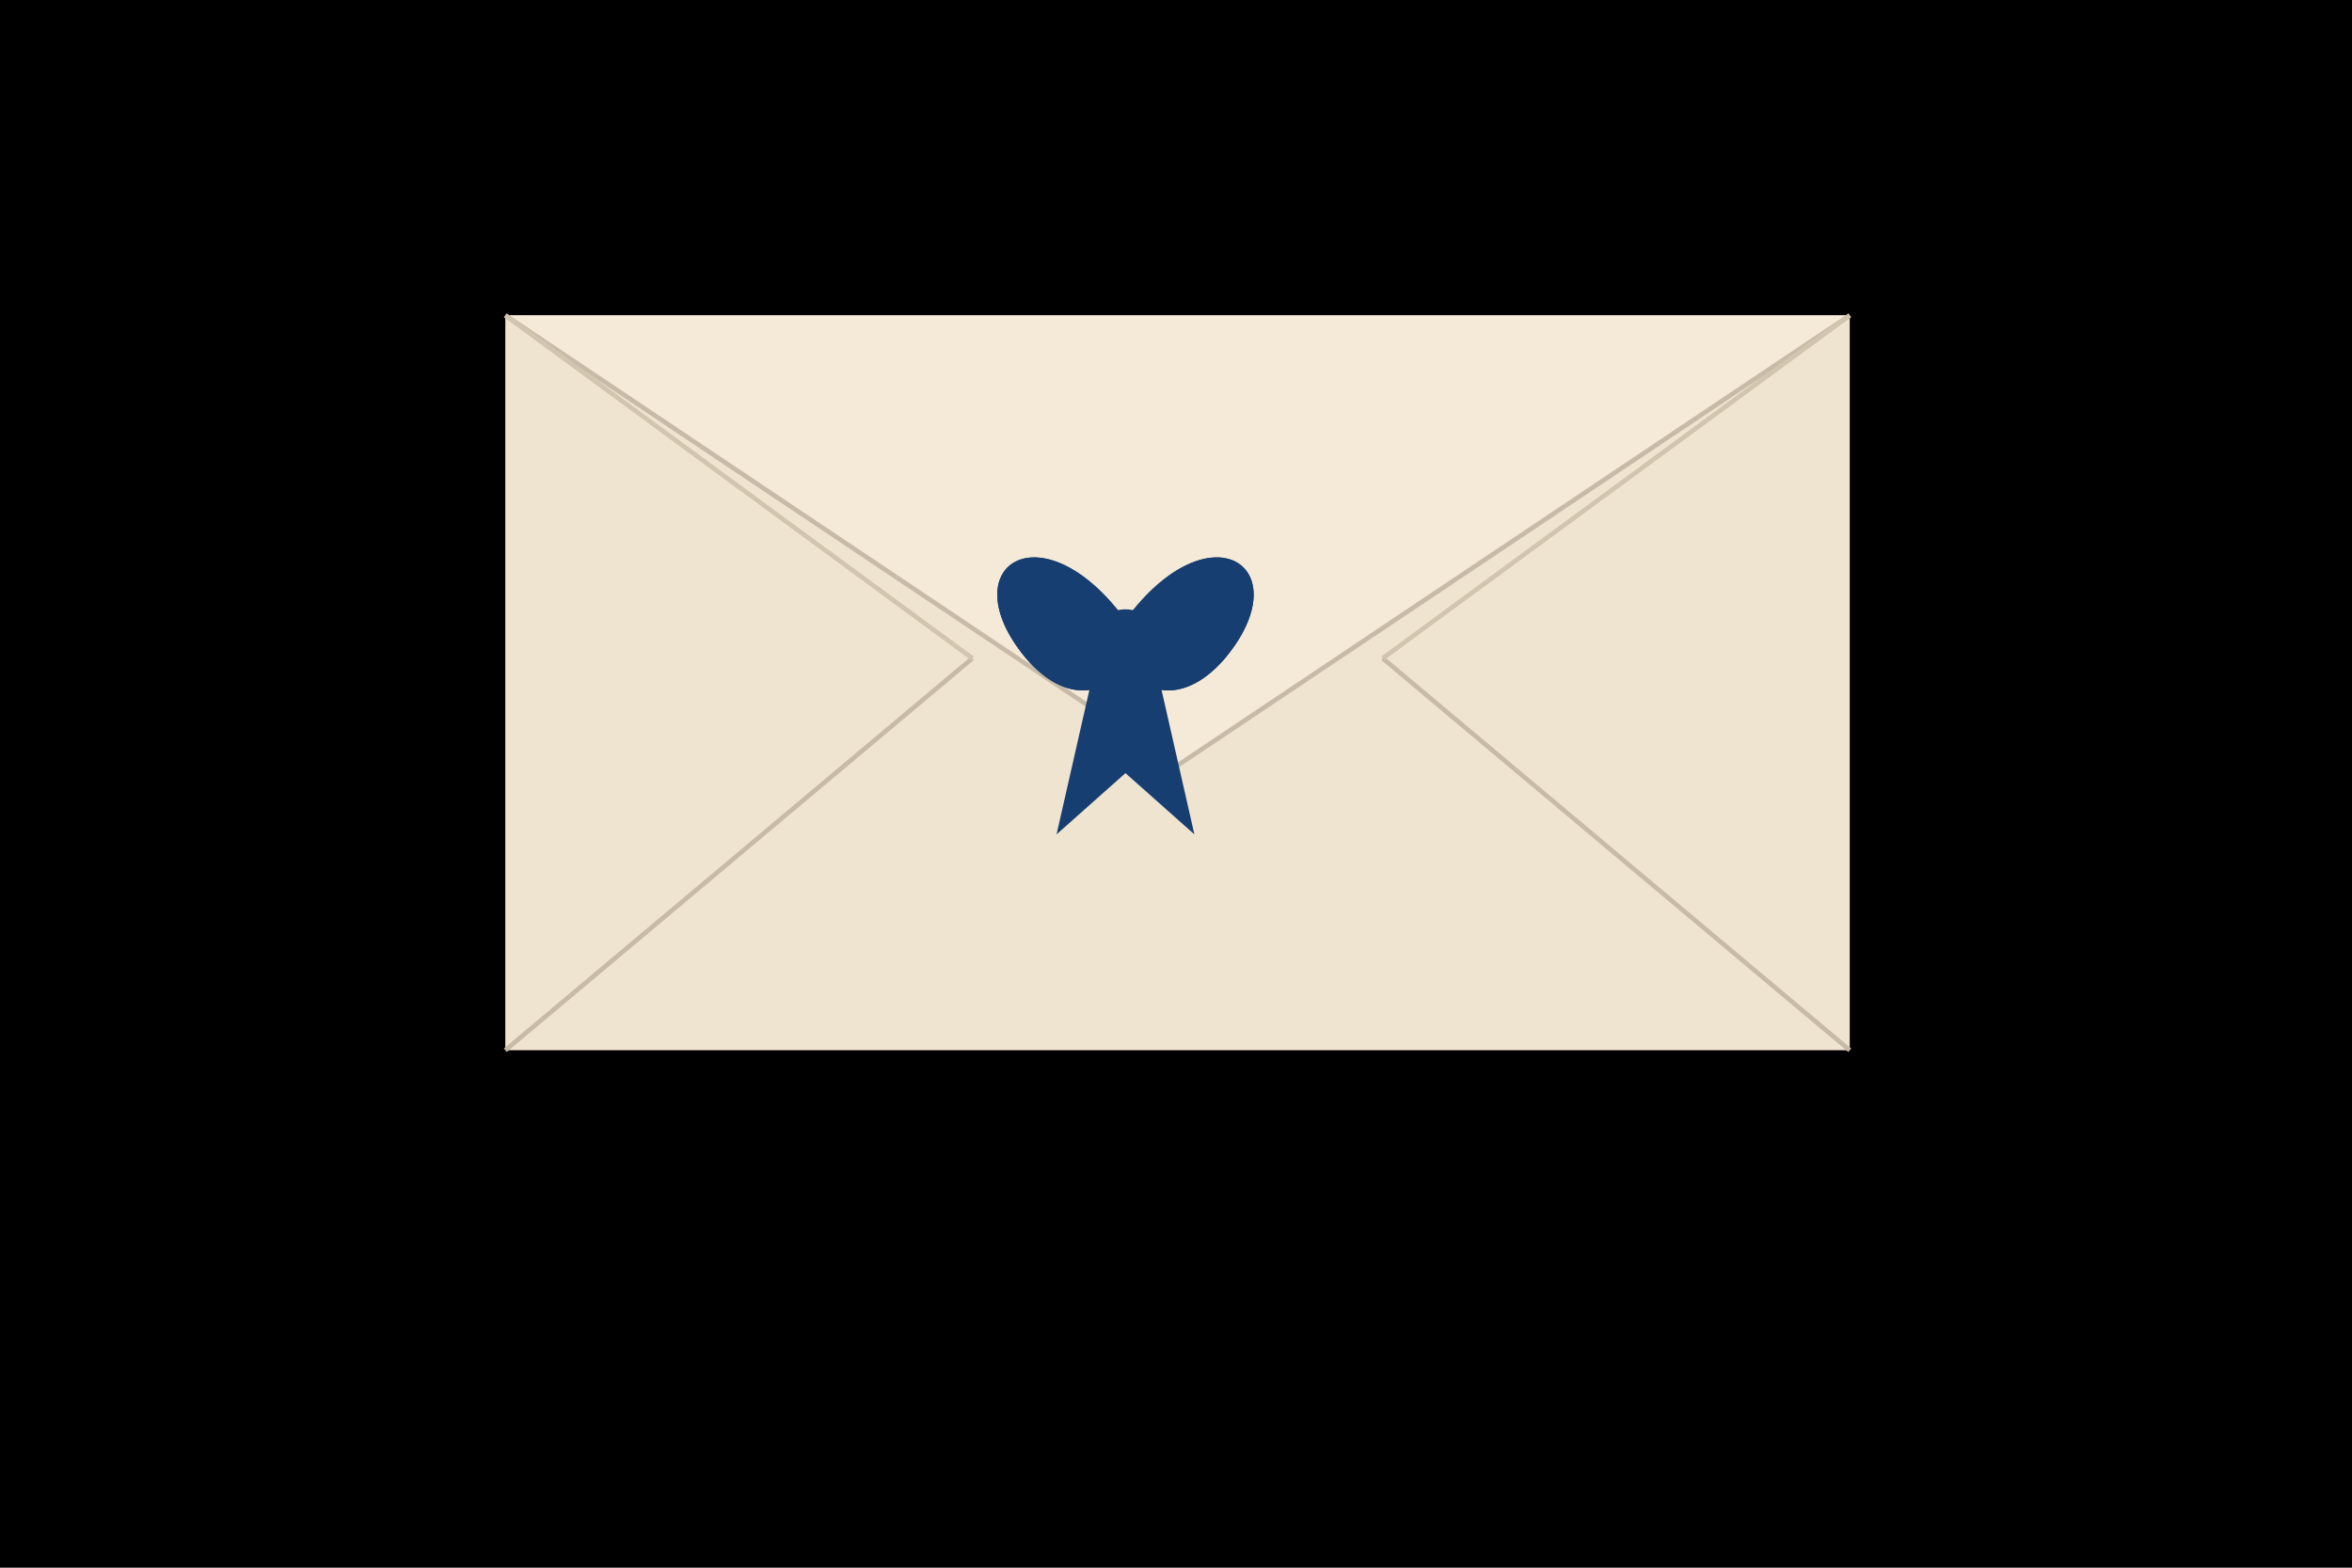
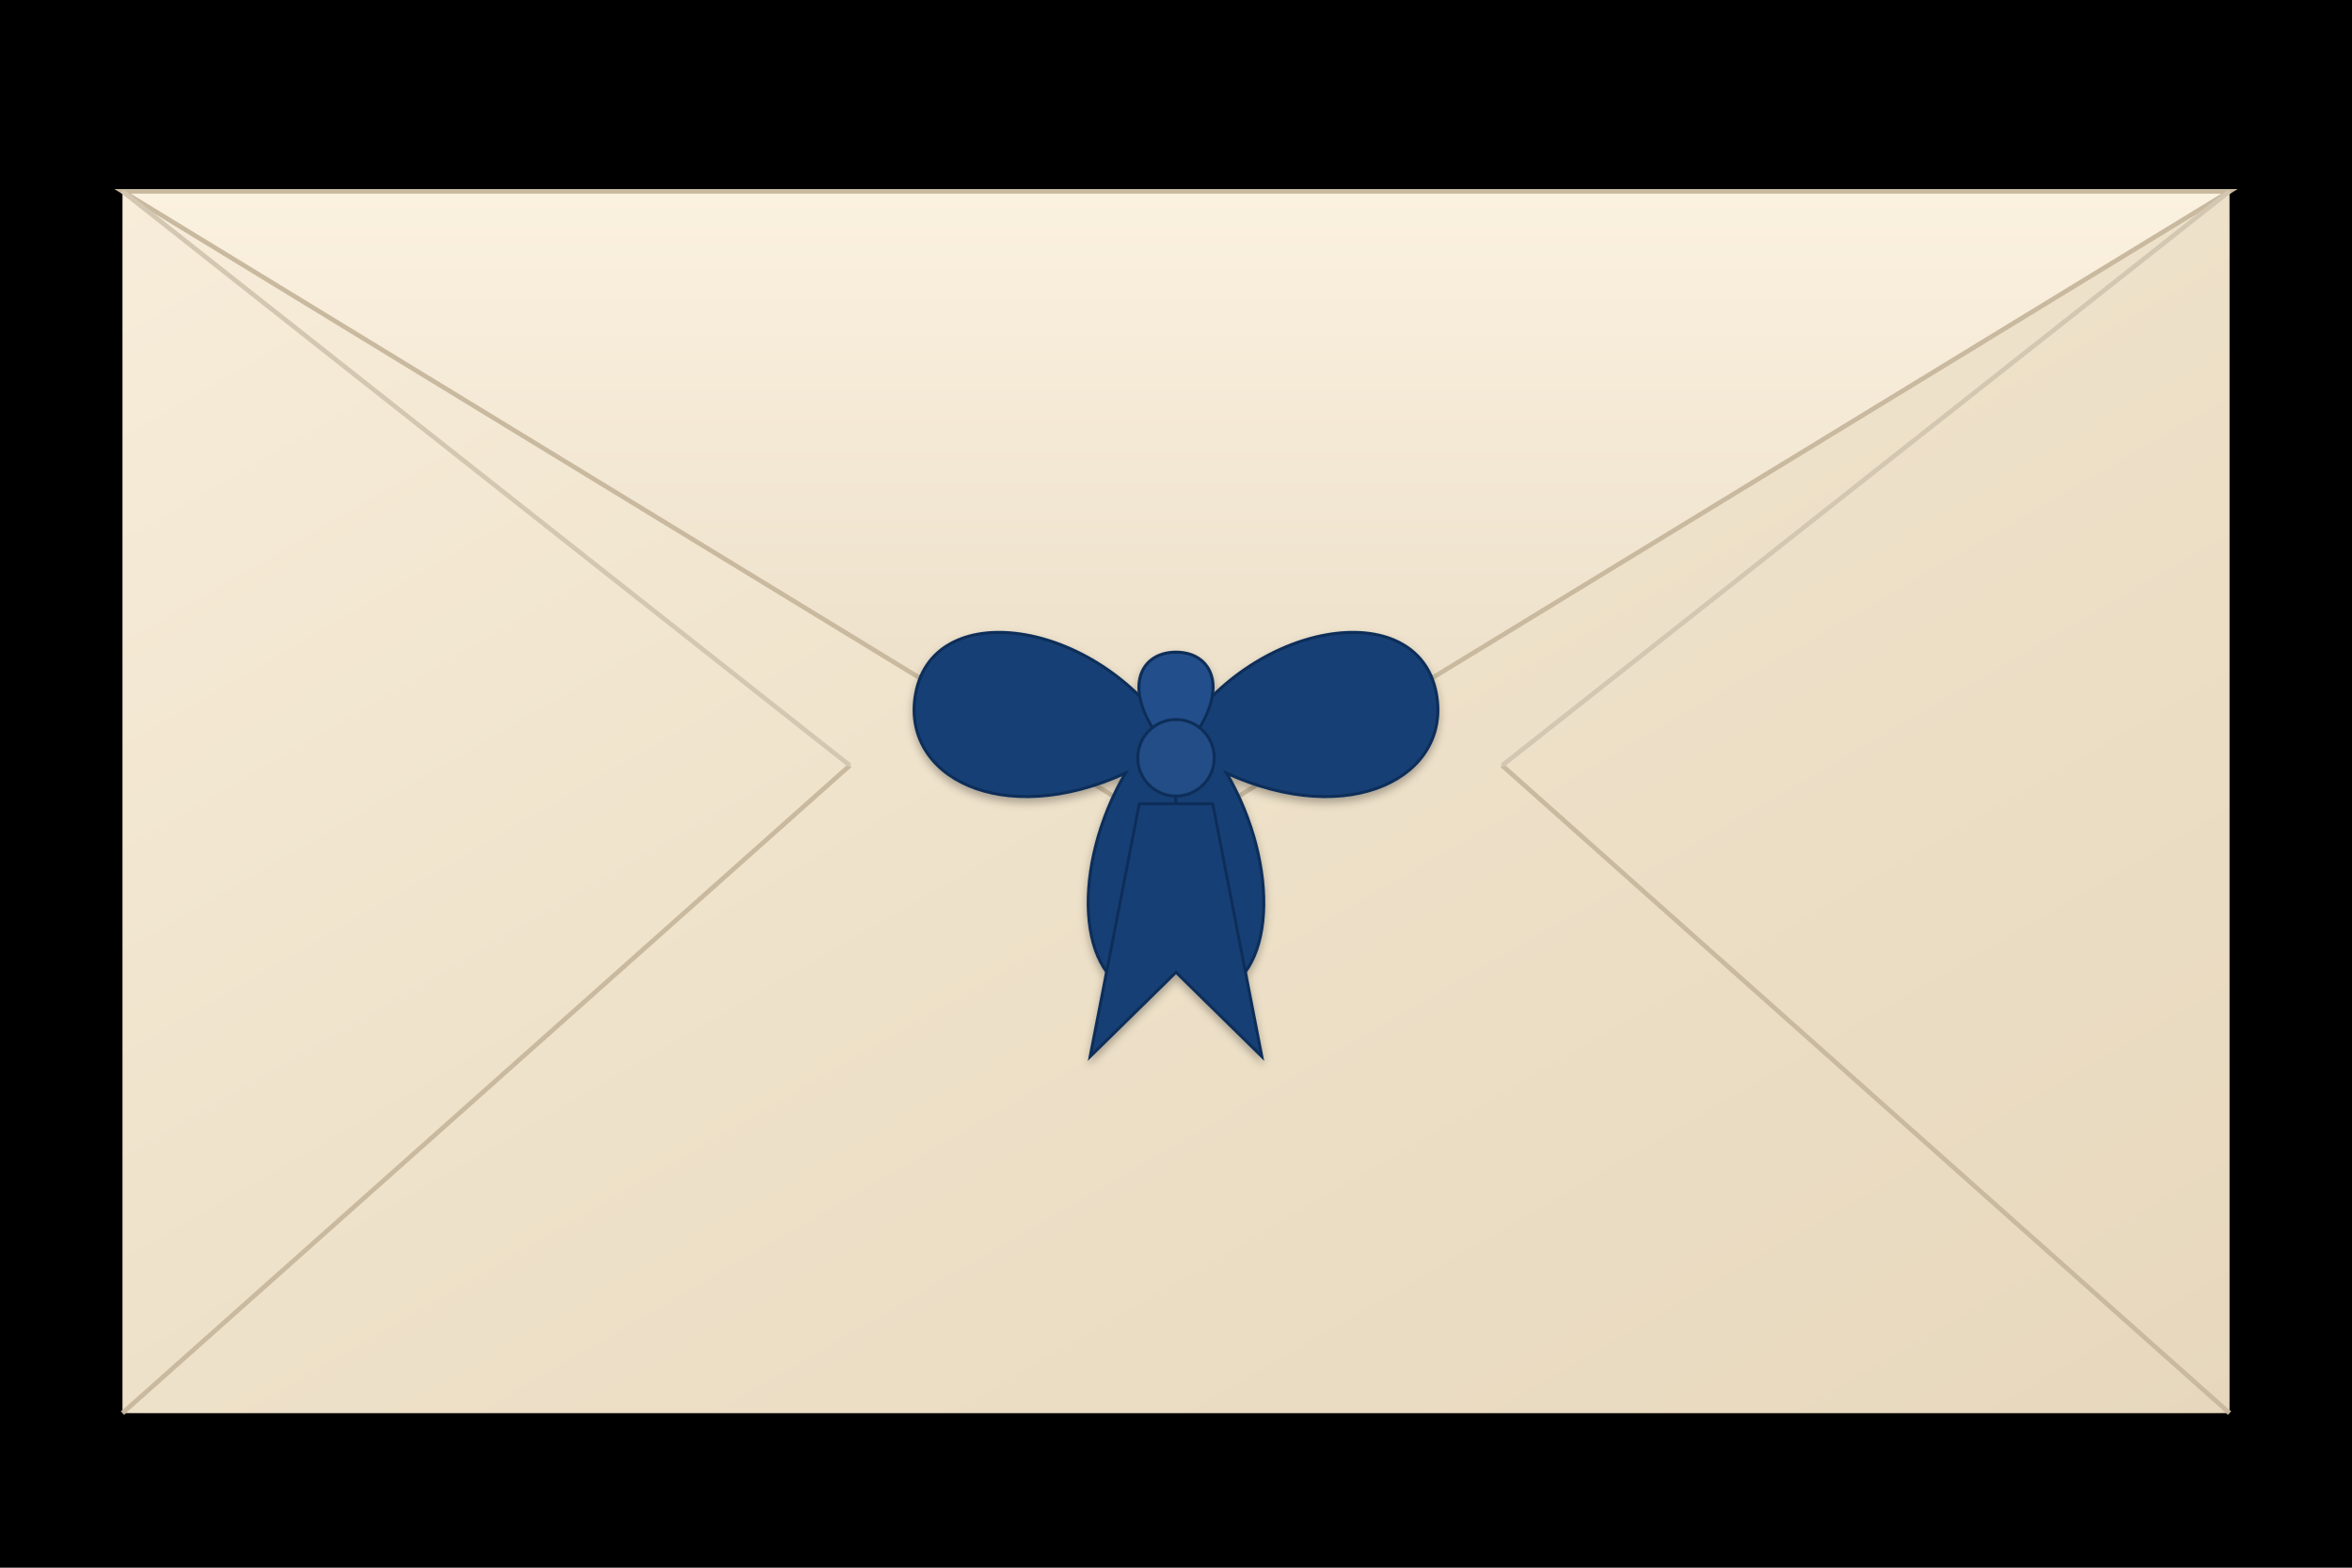
<svg xmlns="http://www.w3.org/2000/svg" width="1536" height="1024" viewBox="0 0 1536 1024">
+   <defs>
+     <linearGradient id="paper" x1="0" y1="0" x2="1" y2="1">
+       <stop offset="0" stop-color="#f7edda" />
+       <stop offset=".5" stop-color="#eee1c9" />
+       <stop offset="1" stop-color="#e7d8bd" />
+     </linearGradient>
+     <linearGradient id="flap" x1="0" y1="0" x2="0" y2="1">
+       <stop offset="0" stop-color="#fbf1df" />
+       <stop offset="1" stop-color="#e9dcc5" />
+     </linearGradient>
+     <filter id="shadow" x="-20%" y="-20%" width="140%" height="150%">
+       <feDropShadow dx="0" dy="14" stdDeviation="14" flood-opacity=".45" />
+     </filter>
+     <filter id="bow">
+       <feDropShadow dx="0" dy="3" stdDeviation="3" flood-opacity=".3" />
+     </filter>
+   </defs>
  <rect width="1536" height="1024" fill="#000" />
-   <rect x="330" y="206" width="878" height="480" fill="#eee4d0" />
-   <path d="M330 206 L769 500 L1208 206" fill="#f5ead7" stroke="#c7bba8" stroke-width="3" />
-   <path d="M330 686 L635 430 M1208 686 L903 430" fill="none" stroke="#c7bba8" stroke-width="3" />
-   <path d="M330 206 L635 430 M1208 206 L903 430" fill="none" stroke="#d2c5b0" stroke-width="3" />
-   <g fill="#163e70">
-     <path d="M735 405 C680 330 620 370 670 430 C700 465 730 450 735 430 C740 450 770 465 800 430 C850 370 790 330 735 405Z" />
-     <path d="M735 405 C790 330 850 370 800 430 C770 465 740 450 735 430 C730 450 700 465 670 430 C620 370 680 330 735 405Z" />
-     <circle cx="735" cy="420" r="22" />
-     <path d="M715 435 L690 545 L735 505 L780 545 L755 435Z" />
+   <g filter="url(#shadow)">
+     <rect x="80" y="125" width="1376" height="798" rx="2" fill="url(#paper)" />
+     <path d="M80 125 L768 545 L1456 125 Z" fill="url(#flap)" stroke="#c8b99f" stroke-width="3" />
+     <path d="M80 923 L555 500 M1456 923 L981 500" fill="none" stroke="#c8b99f" stroke-width="3" />
+     <path d="M80 125 L555 500 M1456 125 L981 500" fill="none" stroke="#d4c7b1" stroke-width="3" />
+   </g>
+   <g filter="url(#bow)" fill="#173f75" stroke="#102f5a" stroke-width="2">
+     <path d="M768 485 C720 405 610 388 598 453 C588 507 654 542 735 505 C700 565 702 641 746 650 L768 545 Z" />
+     <path d="M768 485 C816 405 926 388 938 453 C948 507 882 542 801 505 C836 565 834 641 790 650 L768 545 Z" />
+     <path d="M768 495 C730 455 742 426 768 426 C794 426 806 455 768 495 Z" fill="#244f8b" />
+     <circle cx="768" cy="495" r="25" fill="#234d86" />
+     <path d="M744 525 L712 690 L768 635 L824 690 L792 525 Z" fill="#173f75" />
  </g>
</svg>
